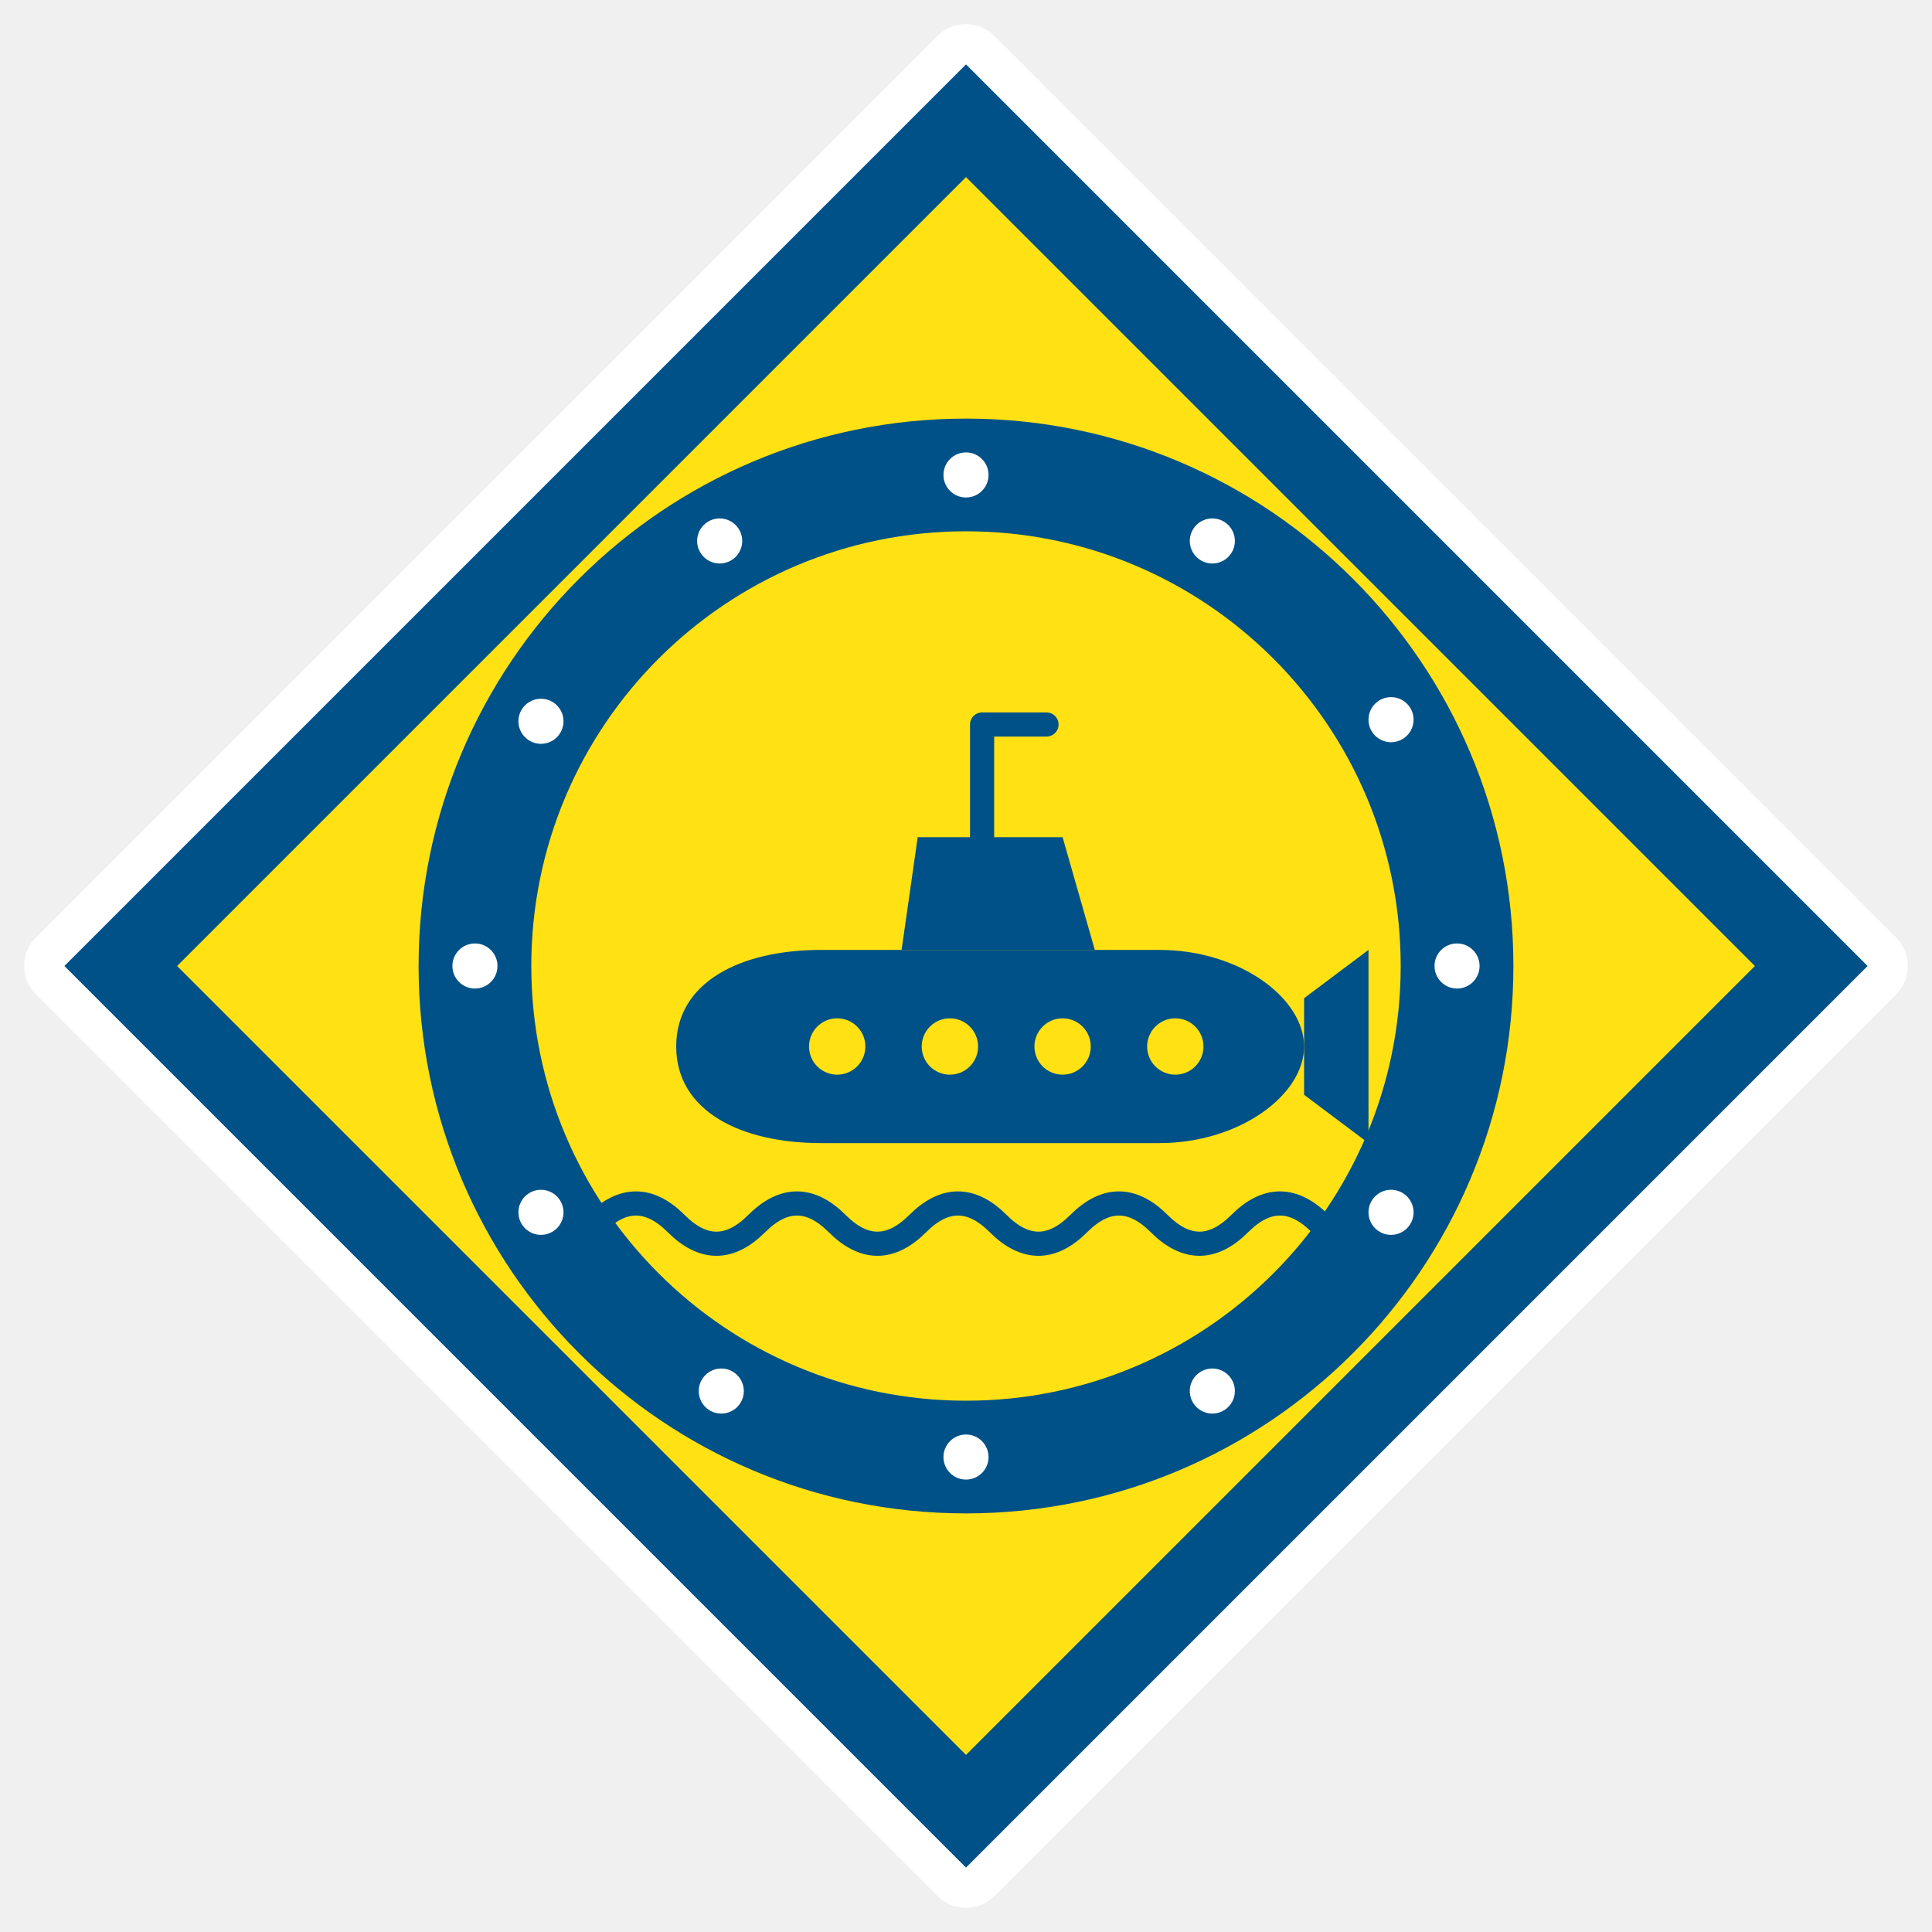
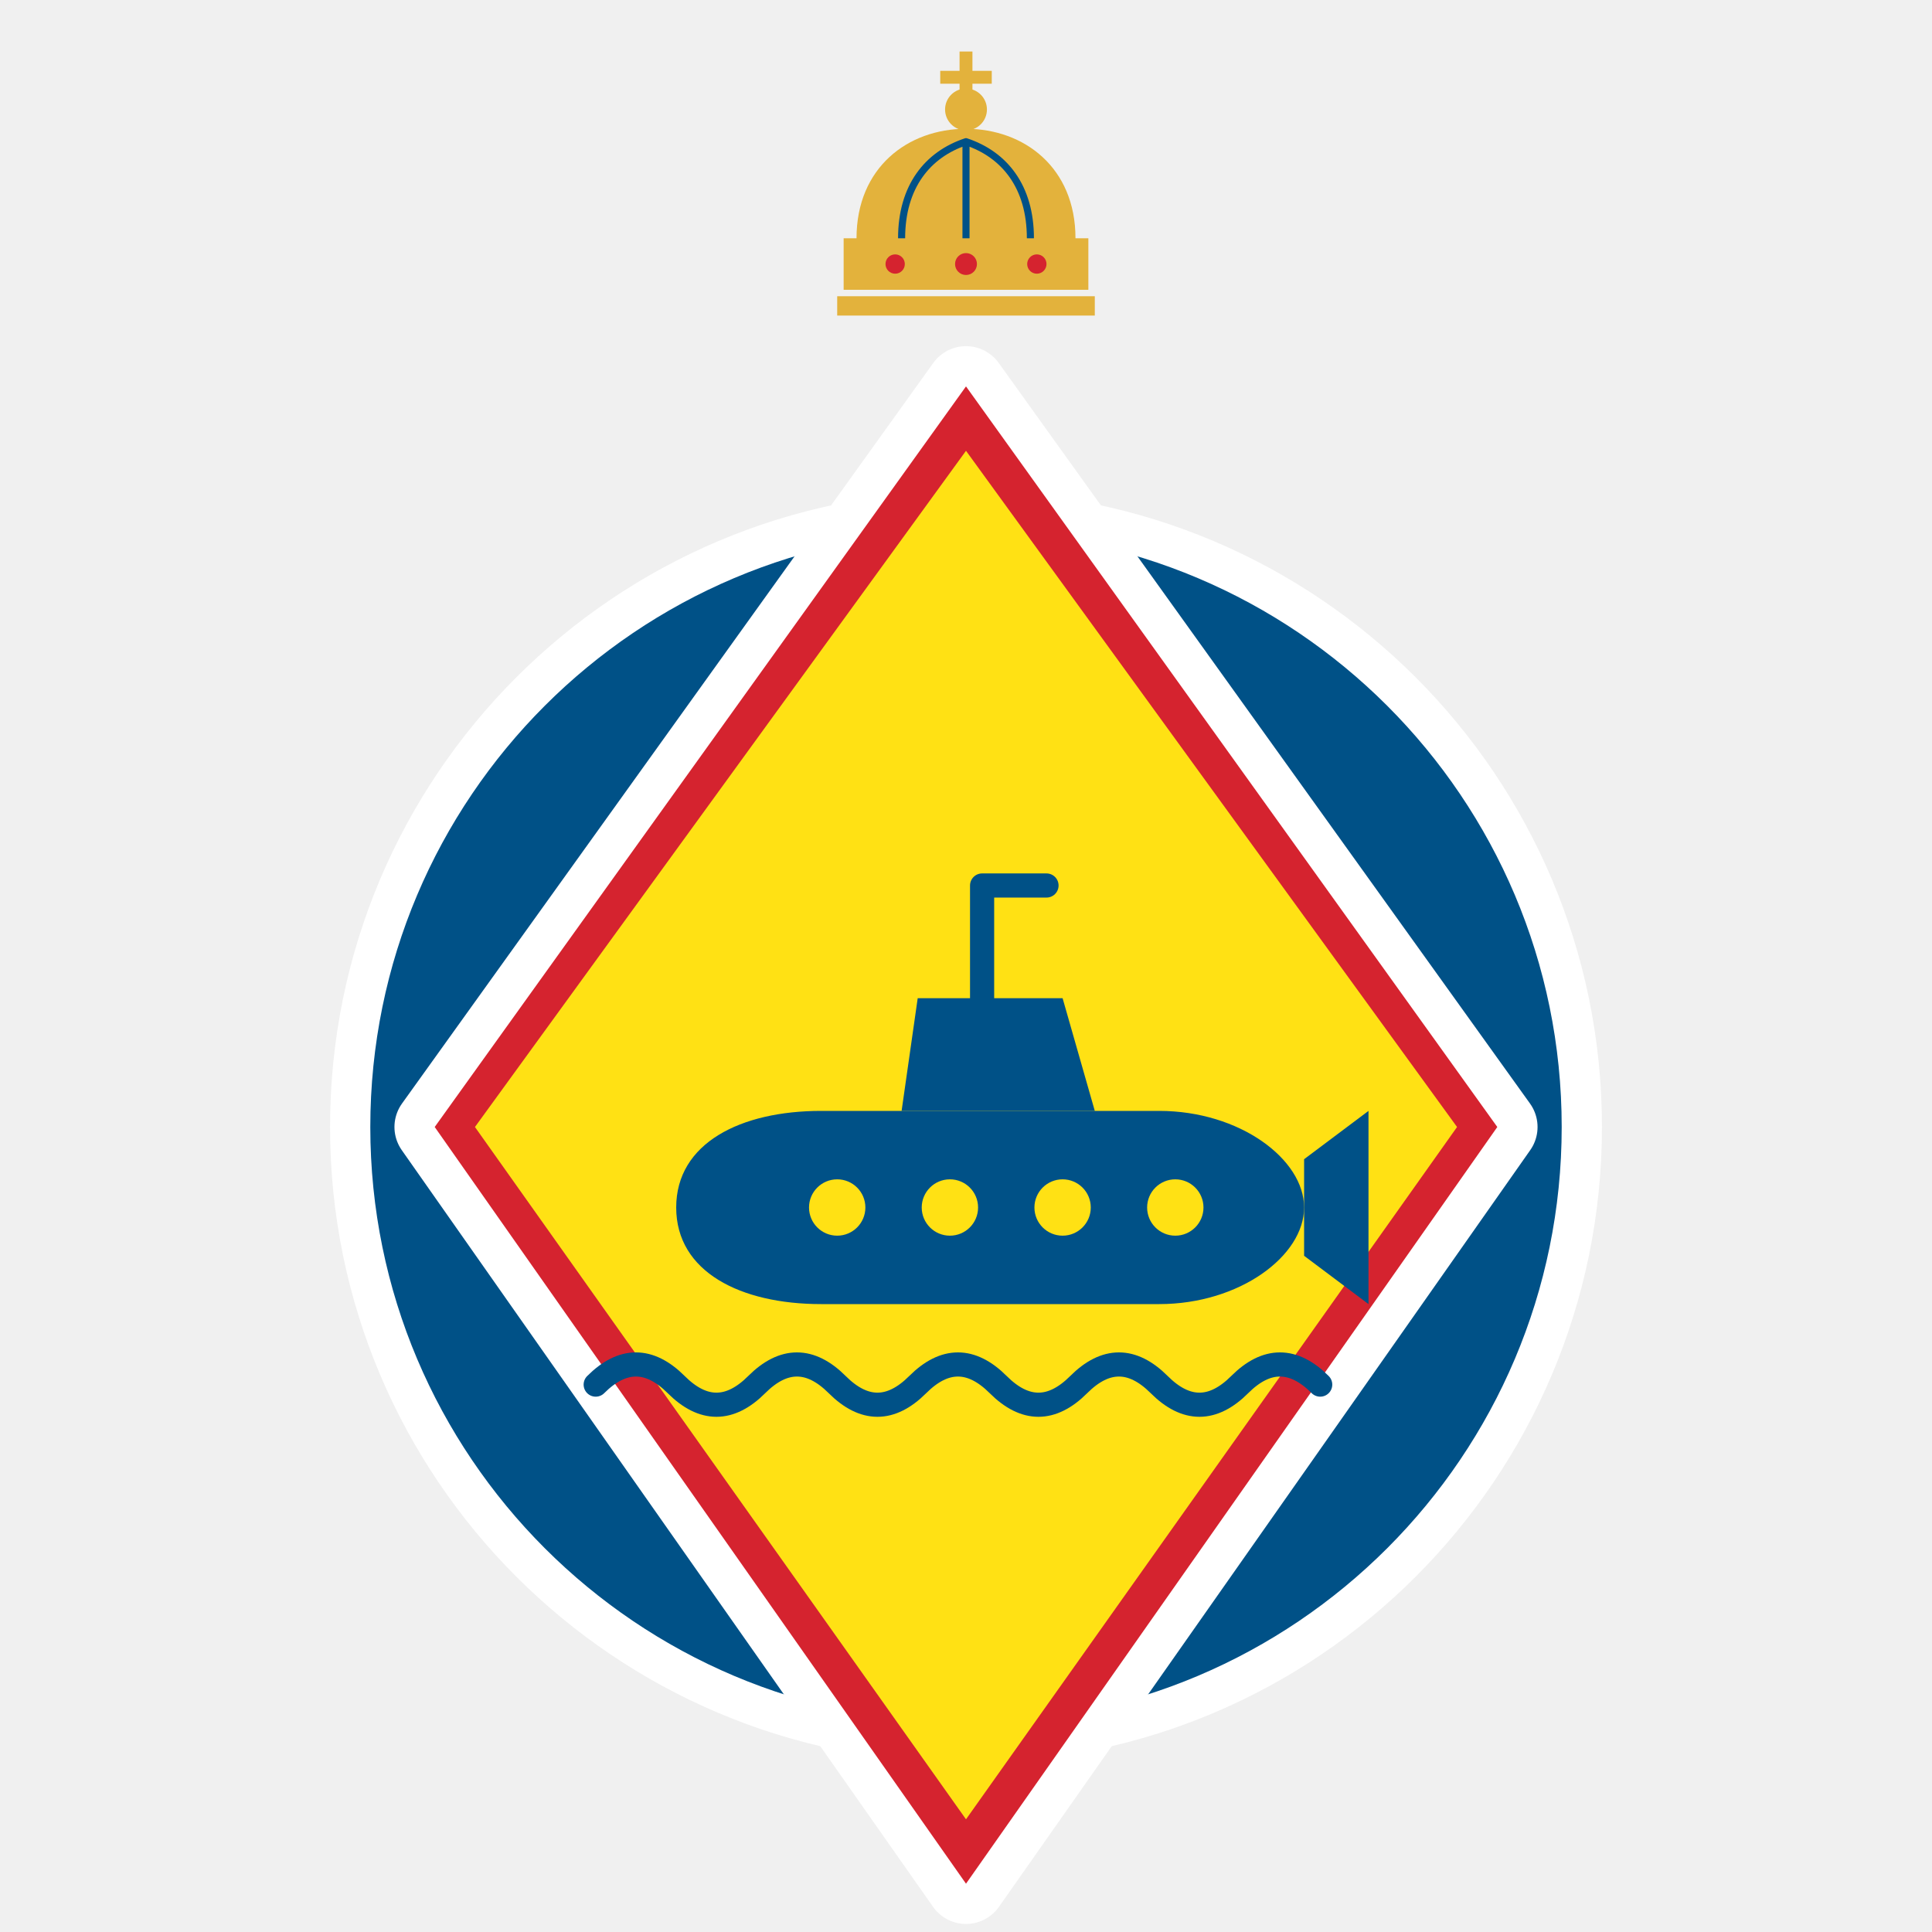
<svg xmlns="http://www.w3.org/2000/svg" viewBox="0 0 120 120" width="120" height="120">
+   <circle cx="60" cy="70" r="37" fill="#fff" stroke="#fff" stroke-width="5" />
+   <circle cx="60" cy="70" r="37" fill="#005187" />
  <defs>
    <clipPath id="c-villarreal">
-       <path d="M60 11L109 60L60 109L11 60Z" />
+       <path d="M60 28L90.5 70L60 113L29.5 70Z" />
    </clipPath>
  </defs>
-   <path d="M60 4L116 60L60 116L4 60Z" fill="#fff" stroke="#fff" stroke-width="5" stroke-linejoin="round" />
-   <path d="M60 4L116 60L60 116L4 60Z" fill="#005187" />
-   <path d="M60 11L109 60L60 109L11 60Z" fill="#ffe114" />
-   <circle cx="60" cy="60" r="34" fill="#005187" />
-   <circle cx="60" cy="60" r="27" fill="#ffe114" />
-   <g fill="#fff">
-     <circle cx="90.5" cy="60.0" r="1.4" />
-     <circle cx="86.4" cy="75.3" r="1.4" />
-     <circle cx="75.3" cy="86.4" r="1.4" />
-     <circle cx="60.0" cy="90.5" r="1.4" />
-     <circle cx="44.8" cy="86.4" r="1.4" />
-     <circle cx="33.6" cy="75.3" r="1.4" />
-     <circle cx="29.5" cy="60.0" r="1.4" />
-     <circle cx="33.6" cy="44.8" r="1.4" />
-     <circle cx="44.7" cy="33.6" r="1.4" />
-     <circle cx="60.0" cy="29.5" r="1.4" />
-     <circle cx="75.3" cy="33.6" r="1.4" />
-     <circle cx="86.4" cy="44.7" r="1.4" />
-   </g>
-   <g transform="translate(60 61) scale(0.5) translate(-50 -50)">
+   <path d="M60 24L93 70L60 117L27 70Z" fill="#fff" stroke="#fff" stroke-width="5" stroke-linejoin="round" />
+   <path d="M60 24L93 70L60 117L27 70Z" fill="#d5232f" />
+   <path d="M60 28L90.5 70L60 113L29.5 70Z" fill="#ffe114" />
+   <g transform="translate(60 71) scale(0.5) translate(-50 -50)">
    <path d="M14 58C14 50 22 46 32 46L74 46C84 46 92 52 92 58C92 64 84 70 74 70L32 70C22 70 14 66 14 58Z" fill="#005187" />
    <path d="M42 46L44 32L62 32L66 46Z" fill="#005187" />
    <path d="M52 32L52 18L60 18" fill="none" stroke="#005187" stroke-width="3" stroke-linecap="round" stroke-linejoin="round" />
    <path d="M92 52L100 46L100 70L92 64Z" fill="#005187" />
    <circle cx="34" cy="58" r="3.5" fill="#ffe114" />
    <circle cx="48" cy="58" r="3.5" fill="#ffe114" />
    <circle cx="62" cy="58" r="3.5" fill="#ffe114" />
    <circle cx="76" cy="58" r="3.5" fill="#ffe114" />
    <path d="M4 80q5 -5 10 0t10 0t10 0t10 0t10 0t10 0t10 0t10 0t10 0" fill="none" stroke="#005187" stroke-width="3" stroke-linecap="round" stroke-linejoin="round" />
  </g>
+   <g transform="translate(60 12) scale(0.2) translate(-50 -50)">
+     <path d="M16 80L16 64C16 42 32 30 50 30C68 30 84 42 84 64L84 80Z" fill="#e3b23c" />
+     <path d="M30 64C30 48 38 38 50 34M70 64C70 48 62 38 50 34M50 34L50 64" fill="none" stroke="#005187" stroke-width="2.2" stroke-linecap="round" stroke-linejoin="round" />
+     <path d="M12 64L88 64L88 80L12 80Z" fill="#e3b23c" />
+     <circle cx="28" cy="72" r="3" fill="#d5232f" />
+     <circle cx="50" cy="72" r="3.4" fill="#d5232f" />
+     <circle cx="72" cy="72" r="3" fill="#d5232f" />
+     <circle cx="50" cy="24" r="6.5" fill="#e3b23c" />
+     <path d="M48 6L52 6L52 12L58 12L58 16L52 16L52 20L48 20L48 16L42 16L42 12L48 12Z" fill="#e3b23c" />
+     <path d="M10 82L90 82L90 88L10 88Z" fill="#e3b23c" />
+   </g>
</svg>
